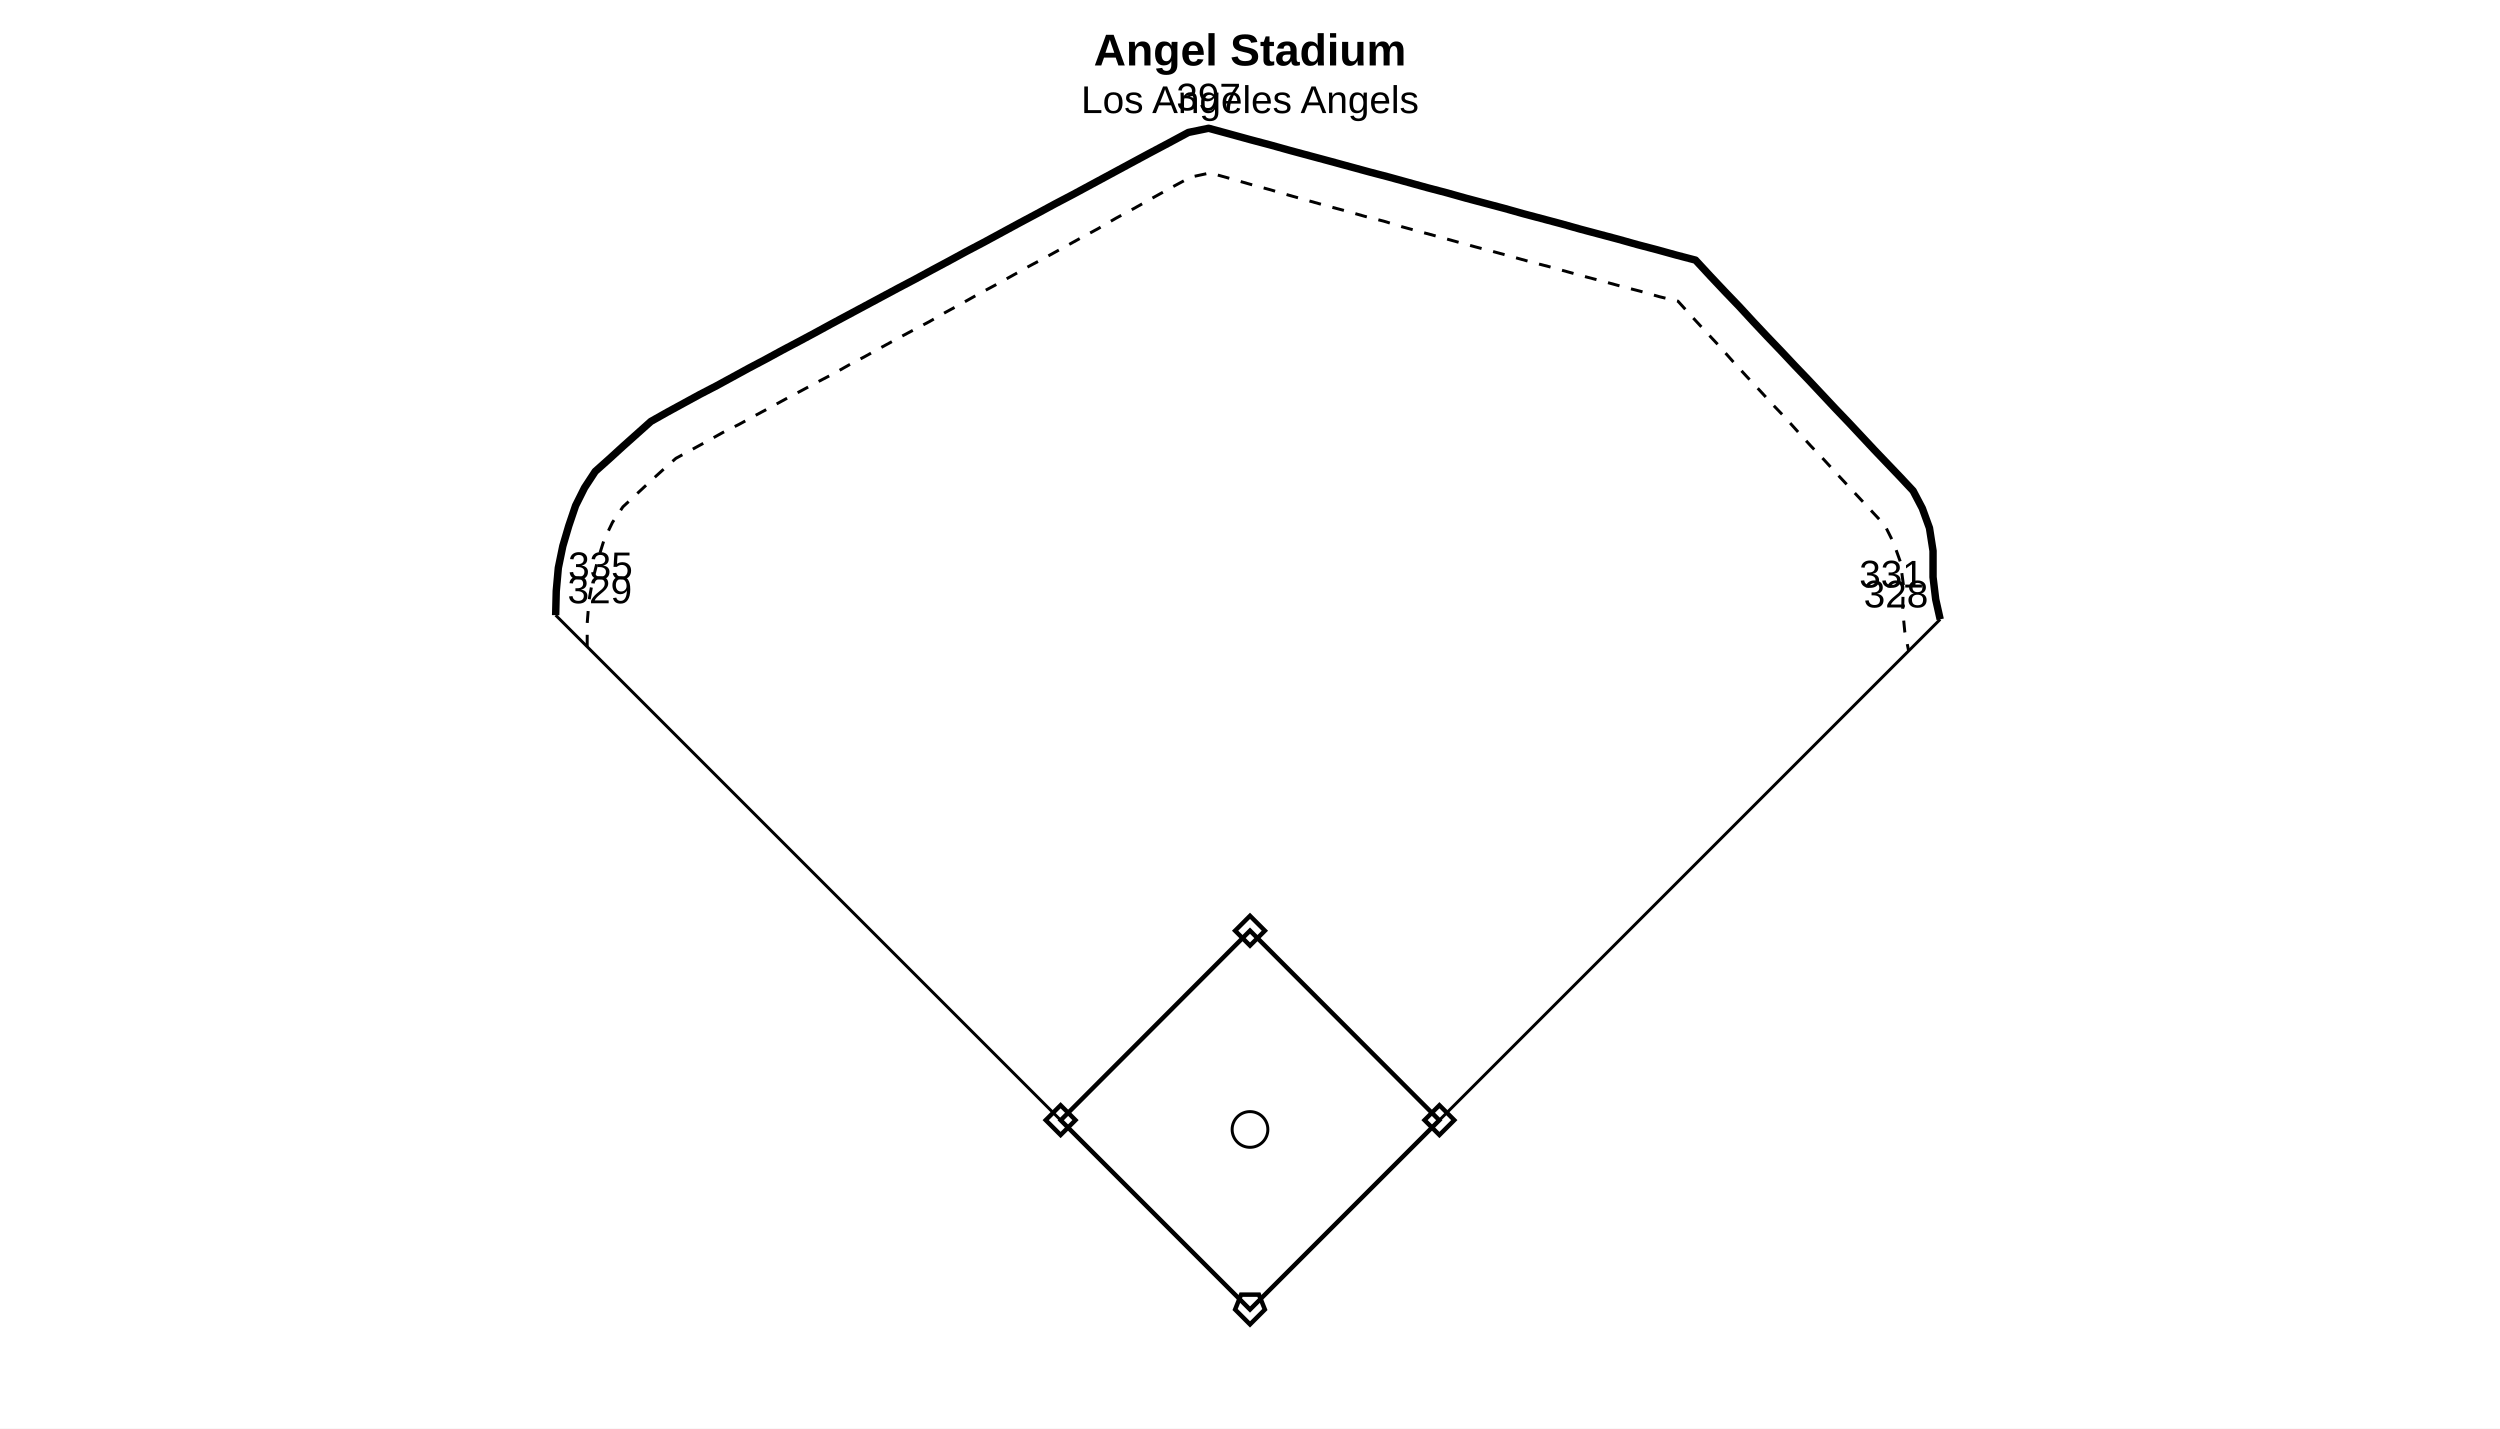
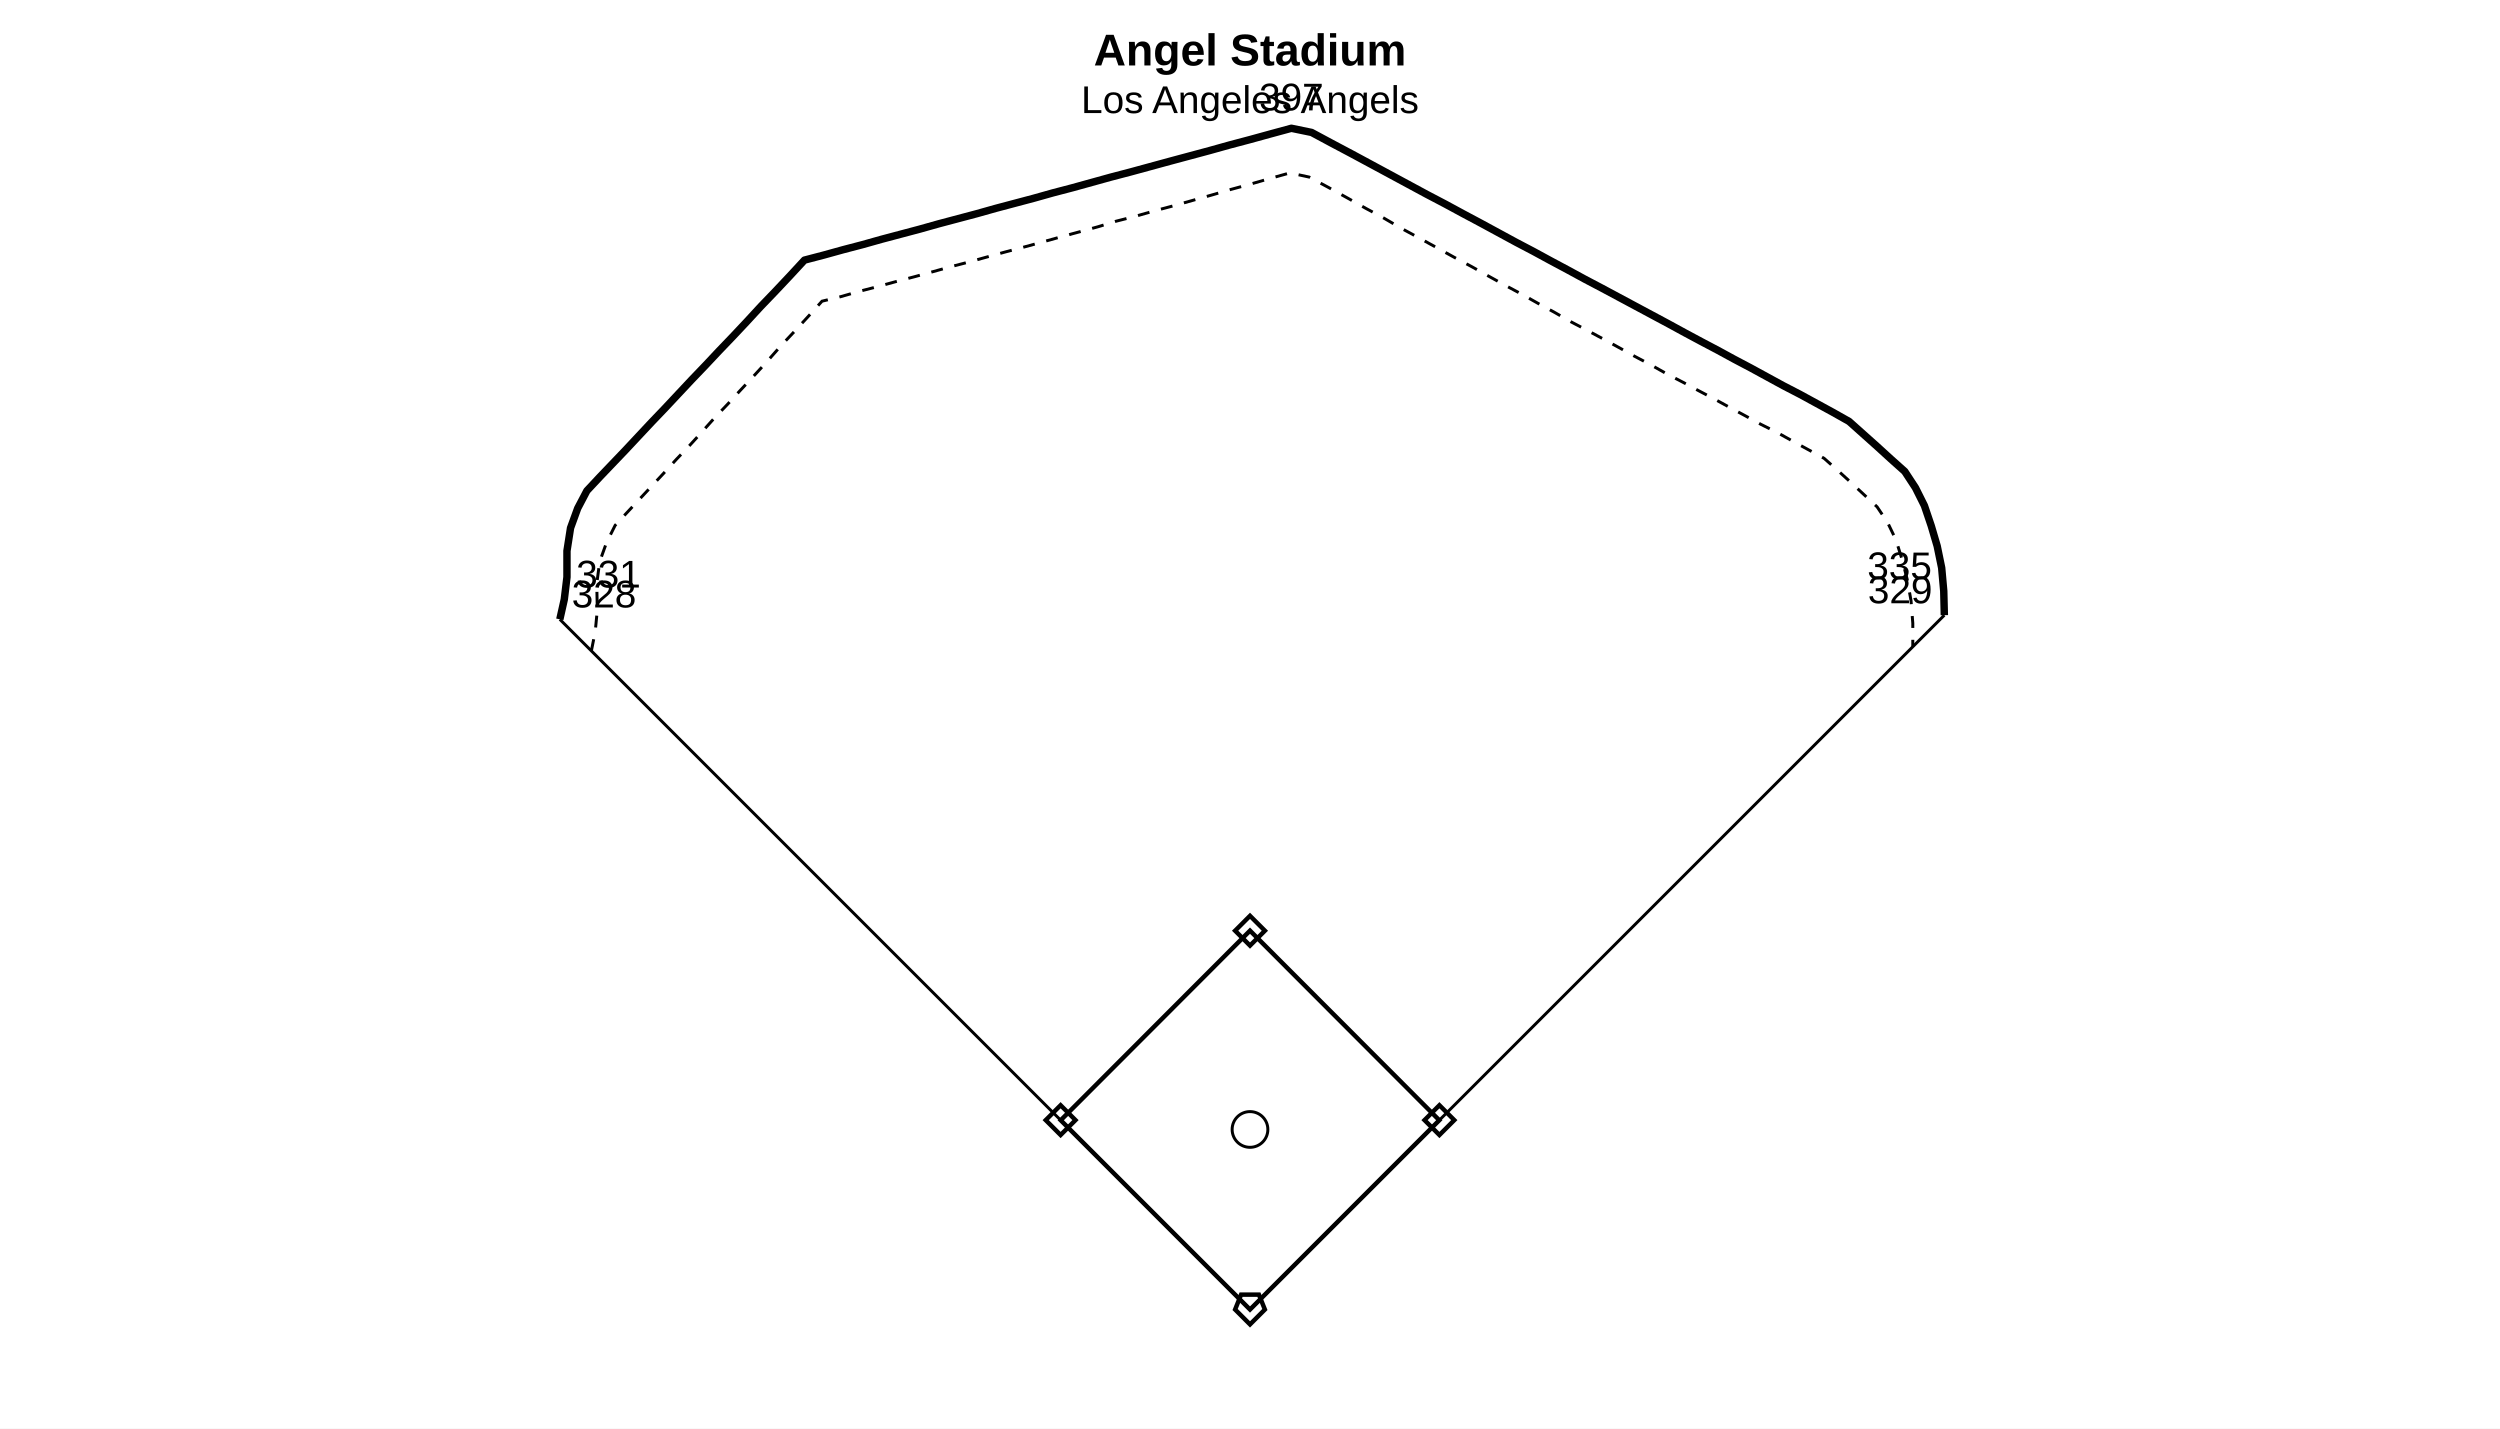
<svg xmlns="http://www.w3.org/2000/svg" width="840" height="480" viewBox="0 0 840 480">
  <rect x="0" y="0" width="840" height="480" fill="white" />
-   <line x1="420.0" y1="440.0" x2="186.7" y2="206.7" stroke="black" stroke-width="1" />
-   <line x1="420.0" y1="440.0" x2="651.9" y2="208.1" stroke="black" stroke-width="1" />
-   <polyline points="197.3,217.3 197.3,209.4 197.9,201.8 199.2,194.6 200.9,188.0 203.0,181.3 205.8,175.5 209.3,170.3 213.7,166.2 218.1,162.1 222.6,158.0 227.1,154.0 232.4,151.1 237.7,148.2 242.9,145.3 248.3,142.6 253.6,139.7 258.8,136.9 264.1,134.0 269.4,131.2 274.6,128.4 280.0,125.6 285.3,122.6 290.6,119.8 296.0,116.8 301.3,113.9 306.7,111.0 312.2,108.1 317.6,105.0 323.1,102.0 328.6,98.9 334.2,95.9 339.8,92.8 345.5,89.6 351.3,86.5 357.1,83.3 362.9,80.1 369.0,76.8 375.0,73.3 381.1,70.0 387.3,66.5 393.6,63.0 400.1,59.5 406.6,58.1 413.4,60.0 420.0,61.9 426.6,63.7 433.1,65.6 439.5,67.4 445.9,69.2 452.3,70.9 458.6,72.7 464.9,74.3 471.1,76.2 477.3,77.9 483.6,79.6 489.7,81.3 495.9,83.0 502.0,84.6 508.2,86.3 514.3,88.0 520.5,89.6 526.6,91.3 532.8,93.0 538.9,94.6 545.1,96.3 551.3,97.9 557.6,99.7 563.8,101.2 568.5,106.4 573.2,111.5 577.8,116.4 582.3,121.5 586.8,126.4 591.2,131.1 595.6,135.9 600.0,140.5 604.3,145.3 608.4,149.8 612.7,154.3 616.9,158.9 621.0,163.3 625.2,167.8 629.3,172.2 633.3,176.5 636.2,182.3 638.5,188.7 639.5,196.2 639.3,204.9 640.0,212.2 641.3,218.7" fill="none" stroke="black" stroke-width="1" stroke-dasharray="4 4" />
-   <polyline points="186.7,206.7 186.9,198.6 187.6,190.8 189.1,183.5 191.1,176.7 193.4,169.9 196.4,163.9 200.0,158.4 204.7,154.2 209.3,150.0 214.0,145.8 218.7,141.6 224.2,138.5 229.7,135.5 235.2,132.5 240.8,129.6 246.3,126.6 251.8,123.6 257.3,120.7 262.8,117.7 268.3,114.8 273.9,111.8 279.4,108.8 285.0,105.8 290.6,102.8 296.2,99.8 301.8,96.8 307.5,93.8 313.2,90.7 319.0,87.6 324.7,84.5 330.6,81.4 336.5,78.2 342.4,75.0 348.4,71.8 354.5,68.5 360.6,65.3 366.9,61.9 373.2,58.5 379.5,55.1 386.0,51.6 392.6,48.1 399.3,44.5 406.1,43.1 413.1,45.0 420.0,46.9 426.8,48.7 433.6,50.6 440.3,52.4 447.0,54.2 453.6,56.0 460.2,57.8 466.7,59.5 473.2,61.3 479.7,63.1 486.2,64.8 492.6,66.6 499.0,68.3 505.4,70.0 511.8,71.8 518.2,73.5 524.6,75.2 531.0,77.0 537.4,78.7 543.8,80.4 550.2,82.2 556.7,83.9 563.2,85.7 569.7,87.4 574.6,92.7 579.5,97.9 584.4,103.0 589.1,108.1 593.8,113.1 598.5,118.0 603.1,122.9 607.7,127.7 612.2,132.5 616.6,137.2 621.1,141.9 625.5,146.6 629.8,151.2 634.2,155.8 638.5,160.3 642.8,164.9 645.9,170.8 648.3,177.4 649.5,185.1 649.5,193.9 650.4,201.4 651.9,208.1" fill="none" stroke="black" stroke-width="2.5" stroke-linejoin="round" />
+   <line x1="420.0" y1="440.0" x2="188.1" y2="208.1" stroke="black" stroke-width="1" />
+   <line x1="420.0" y1="440.0" x2="653.3" y2="206.7" stroke="black" stroke-width="1" />
+   <polyline points="198.7,218.7 200.0,212.2 200.7,204.9 200.5,196.2 201.5,188.7 203.8,182.3 206.7,176.5 210.7,172.2 214.8,167.8 219.0,163.3 223.1,158.9 227.3,154.3 231.6,149.8 235.7,145.3 240.0,140.5 244.4,135.9 248.8,131.1 253.2,126.4 257.7,121.5 262.2,116.4 266.8,111.5 271.5,106.4 276.2,101.2 282.4,99.7 288.7,97.9 294.9,96.3 301.1,94.6 307.2,93.0 313.4,91.3 319.5,89.6 325.7,88.0 331.8,86.3 338.0,84.6 344.1,83.0 350.3,81.3 356.4,79.6 362.7,77.9 368.9,76.2 375.1,74.3 381.4,72.7 387.7,70.9 394.1,69.2 400.5,67.4 406.9,65.6 413.4,63.7 420.0,61.9 426.6,60.0 433.4,58.1 439.9,59.5 446.4,63.0 452.7,66.5 458.9,70.0 465.0,73.3 471.0,76.8 477.1,80.1 482.9,83.3 488.7,86.5 494.5,89.6 500.2,92.8 505.8,95.9 511.4,98.9 516.9,102.0 522.4,105.0 527.8,108.1 533.3,111.0 538.7,113.9 544.0,116.8 549.4,119.8 554.7,122.6 560.0,125.6 565.4,128.4 570.6,131.2 575.9,134.0 581.2,136.9 586.4,139.7 591.7,142.6 597.1,145.3 602.3,148.2 607.6,151.1 612.9,154.0 617.4,158.0 621.9,162.1 626.3,166.2 630.7,170.3 634.2,175.5 637.0,181.3 639.1,188.0 640.8,194.6 642.1,201.8 642.7,209.4 642.7,217.3" fill="none" stroke="black" stroke-width="1" stroke-dasharray="4 4" />
+   <polyline points="188.1,208.1 189.6,201.4 190.5,193.9 190.5,185.1 191.7,177.4 194.1,170.8 197.2,164.9 201.5,160.3 205.8,155.8 210.2,151.2 214.5,146.6 218.9,141.9 223.4,137.2 227.8,132.5 232.3,127.7 236.9,122.9 241.5,118.0 246.2,113.1 250.9,108.1 255.6,103.0 260.5,97.9 265.4,92.7 270.3,87.4 276.8,85.7 283.3,83.9 289.8,82.2 296.2,80.4 302.6,78.7 309.0,77.0 315.4,75.2 321.8,73.5 328.2,71.8 334.6,70.0 341.0,68.3 347.4,66.6 353.8,64.8 360.3,63.1 366.8,61.3 373.3,59.5 379.8,57.8 386.4,56.0 393.0,54.2 399.7,52.4 406.4,50.6 413.2,48.7 420.0,46.9 426.9,45.0 433.9,43.1 440.7,44.5 447.4,48.1 454.0,51.6 460.5,55.1 466.8,58.5 473.1,61.9 479.4,65.3 485.5,68.5 491.6,71.8 497.6,75.0 503.5,78.2 509.4,81.4 515.3,84.5 521.0,87.6 526.8,90.7 532.5,93.8 538.2,96.8 543.8,99.8 549.4,102.8 555.0,105.8 560.6,108.8 566.1,111.8 571.7,114.8 577.2,117.7 582.7,120.7 588.2,123.6 593.7,126.6 599.2,129.6 604.8,132.5 610.3,135.5 615.8,138.5 621.3,141.6 626.0,145.8 630.7,150.0 635.3,154.2 640.0,158.4 643.6,163.9 646.6,169.9 648.9,176.7 650.9,183.5 652.4,190.8 653.1,198.6 653.3,206.7" fill="none" stroke="black" stroke-width="2.5" stroke-linejoin="round" />
  <polyline points="352.8,507.2 354.5,508.8 356.2,510.4 357.9,511.9 359.7,513.4 361.6,514.9 363.4,516.3 365.3,517.7 367.2,519.0 369.2,520.3 371.2,521.5 373.2,522.7 375.2,523.8 377.3,524.9 379.4,525.9 381.5,526.8 383.6,527.8 385.8,528.6 388.0,529.4 390.2,530.2 392.4,530.9 394.7,531.6 396.9,532.2 399.2,532.7 401.5,533.2 403.8,533.6 406.1,534.0 408.4,534.3 410.7,534.5 413.0,534.7 415.3,534.9 417.7,535.0 420.0,535.0 422.3,535.0 424.7,534.9 427.0,534.7 429.3,534.5 431.6,534.3 433.9,534.0 436.2,533.6 438.5,533.2 440.8,532.7 443.1,532.2 445.3,531.6 447.6,530.9 449.8,530.2 452.0,529.4 454.2,528.6 456.4,527.8 458.5,526.8 460.6,525.9 462.7,524.9 464.8,523.8 466.8,522.7 468.8,521.5 470.8,520.3 472.8,519.0 474.7,517.7 476.6,516.3 478.4,514.9 480.3,513.4 482.1,511.9 483.8,510.4 485.5,508.8 487.2,507.2" fill="none" stroke="black" stroke-width="1" />
  <polygon points="483.6,376.4 420.0,312.7 356.4,376.4 420.0,440.0" fill="none" stroke="black" stroke-width="1.5" />
  <polygon points="483.64,371.36 488.64,376.36 483.64,381.36 478.64,376.36" fill="none" stroke="black" stroke-width="1.5" />
  <polygon points="420,307.72 425,312.72 420,317.72 415,312.72" fill="none" stroke="black" stroke-width="1.5" />
  <polygon points="356.36,371.36 361.36,376.36 356.36,381.36 351.36,376.36" fill="none" stroke="black" stroke-width="1.5" />
  <polygon points="420,445 415,440 417,435 423,435 425,440" fill="none" stroke="black" stroke-width="1.5" />
  <circle cx="420.0" cy="379.5" r="6" fill="none" stroke="black" stroke-width="1" />
-   <text x="190.7" y="202.7" font-family="Arial,Helvetica,sans-serif" font-size="13" text-anchor="start" fill="black">329</text>
-   <text x="190.9" y="194.6" font-family="Arial,Helvetica,sans-serif" font-size="13" text-anchor="start" fill="black">335</text>
-   <text x="406.1" y="37.1" font-family="Arial,Helvetica,sans-serif" font-size="13" text-anchor="middle" fill="black">397</text>
-   <text x="646.4" y="197.4" font-family="Arial,Helvetica,sans-serif" font-size="13" text-anchor="end" fill="black">331</text>
-   <text x="647.9" y="204.1" font-family="Arial,Helvetica,sans-serif" font-size="13" text-anchor="end" fill="black">328</text>
+   <text x="192.1" y="204.1" font-family="Arial,Helvetica,sans-serif" font-size="13" text-anchor="start" fill="black">328</text>
+   <text x="193.6" y="197.4" font-family="Arial,Helvetica,sans-serif" font-size="13" text-anchor="start" fill="black">331</text>
+   <text x="433.9" y="37.1" font-family="Arial,Helvetica,sans-serif" font-size="13" text-anchor="middle" fill="black">397</text>
+   <text x="649.1" y="194.6" font-family="Arial,Helvetica,sans-serif" font-size="13" text-anchor="end" fill="black">335</text>
+   <text x="649.3" y="202.7" font-family="Arial,Helvetica,sans-serif" font-size="13" text-anchor="end" fill="black">329</text>
  <text x="420.0" y="22" font-family="Arial,Helvetica,sans-serif" font-size="15" font-weight="bold" text-anchor="middle" fill="black">Angel Stadium</text>
  <text x="420.0" y="38" font-family="Arial,Helvetica,sans-serif" font-size="13" text-anchor="middle" fill="black">Los Angeles Angels</text>
</svg>
